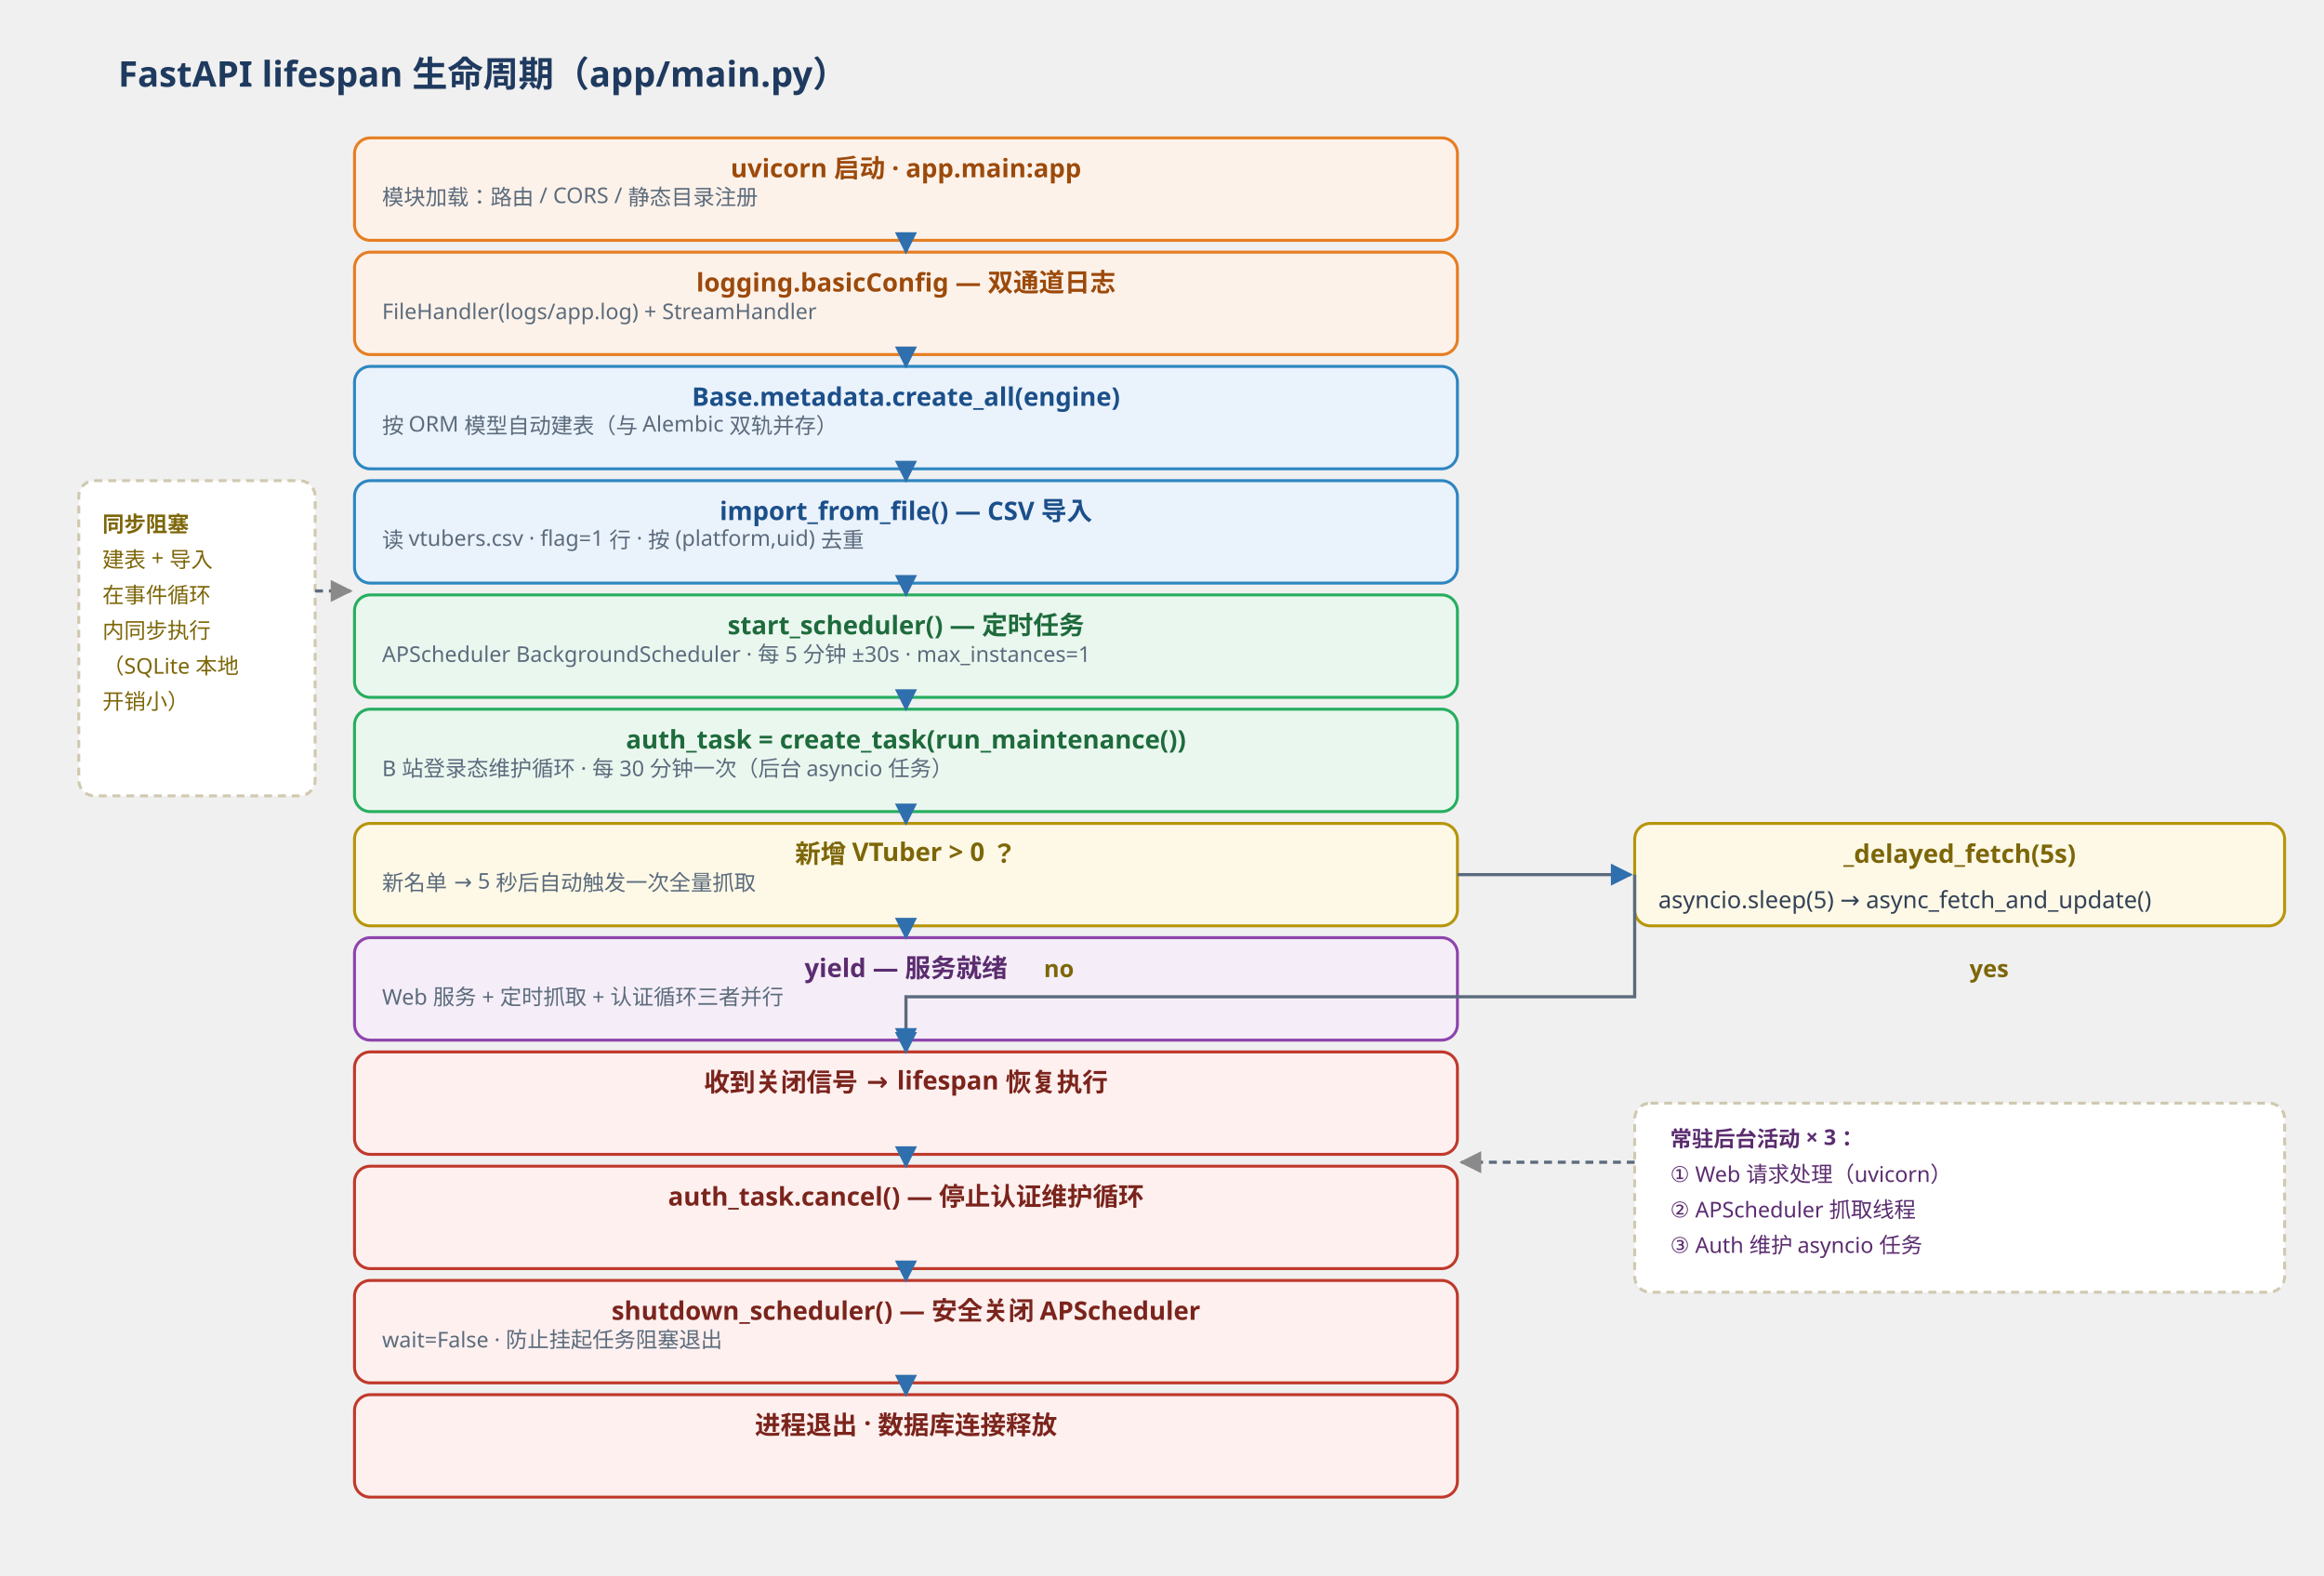
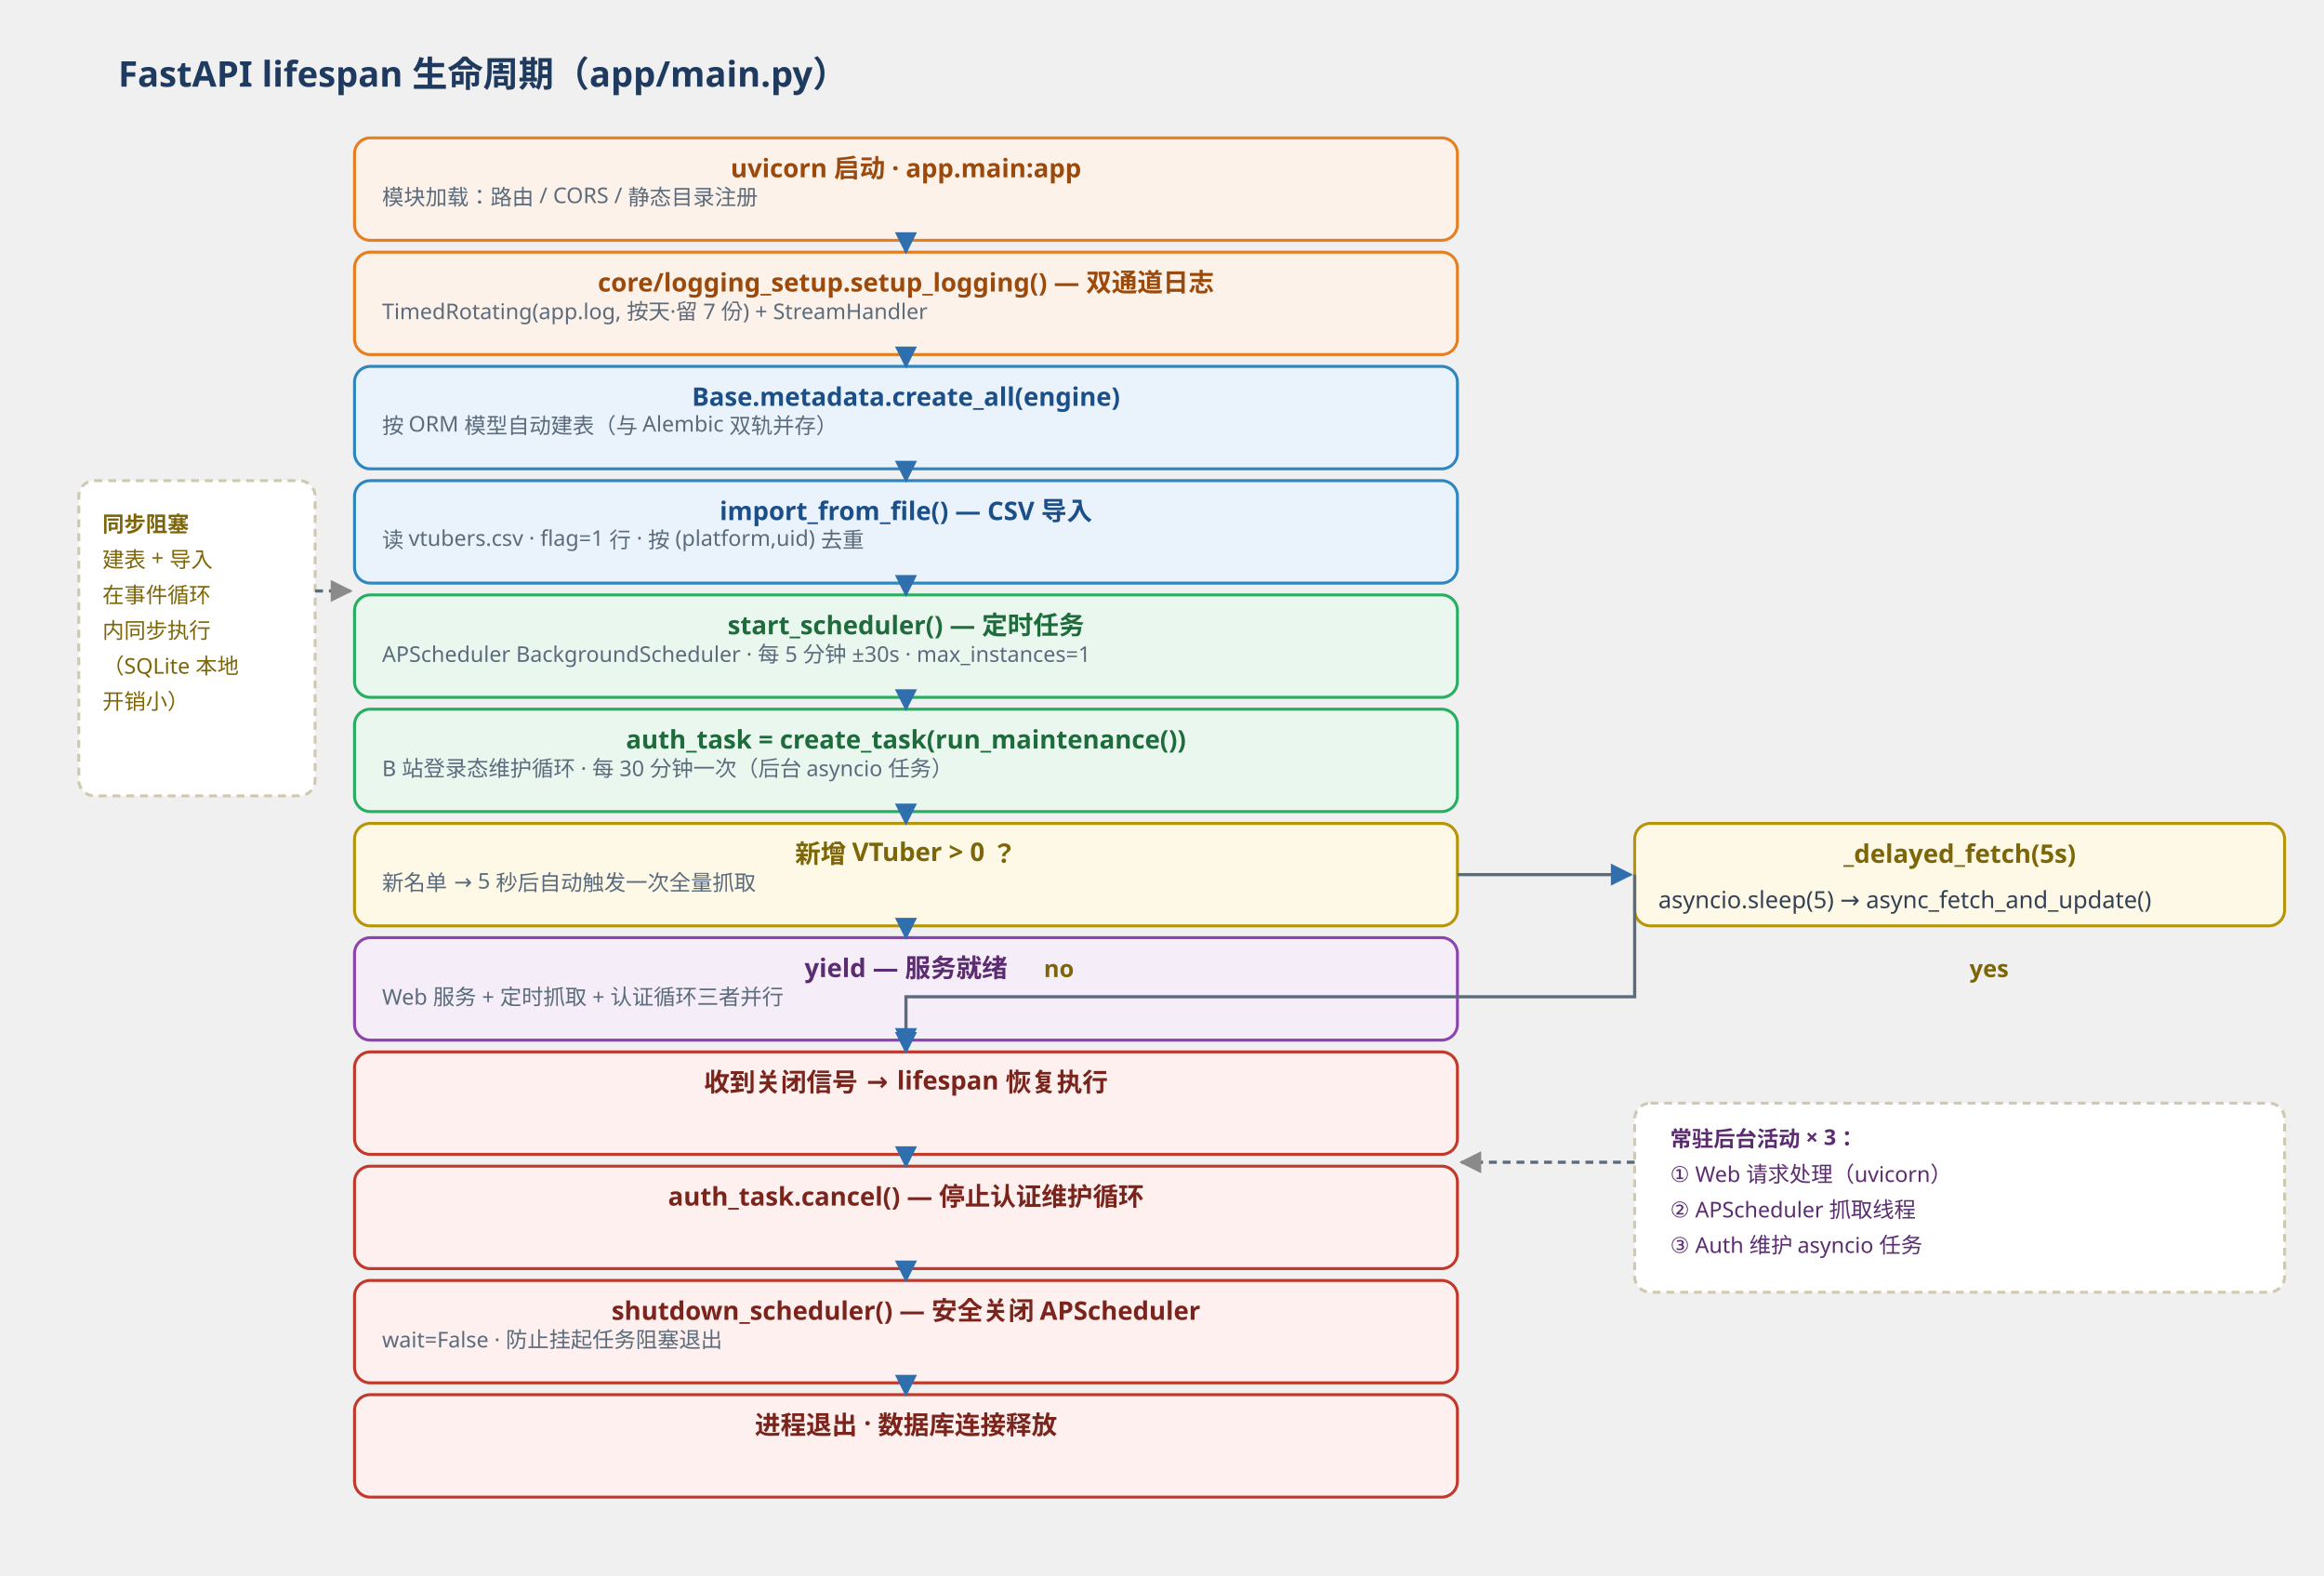
<svg xmlns="http://www.w3.org/2000/svg" width="1180" height="800" viewBox="0 0 1180 800" font-family="'Segoe UI','Microsoft YaHei','PingFang SC',sans-serif">
  <defs>
    <marker id="arr" viewBox="0 0 10 10" refX="9" refY="5" markerWidth="7" markerHeight="7" orient="auto-start-reverse">
      <path d="M0,0 L10,5 L0,10 z" fill="#2F6FAD" />
    </marker>
    <marker id="arrG" viewBox="0 0 10 10" refX="9" refY="5" markerWidth="7" markerHeight="7" orient="auto-start-reverse">
      <path d="M0,0 L10,5 L0,10 z" fill="#8A8A8A" />
    </marker>
    <marker id="arrO" viewBox="0 0 10 10" refX="9" refY="5" markerWidth="7" markerHeight="7" orient="auto-start-reverse">
      <path d="M0,0 L10,5 L0,10 z" fill="#C05621" />
    </marker>
    <marker id="arrG2" viewBox="0 0 10 10" refX="9" refY="5" markerWidth="7" markerHeight="7" orient="auto-start-reverse">
      <path d="M0,0 L10,5 L0,10 z" fill="#2E9E5B" />
    </marker>
  </defs>
  <text x="60" y="44" font-size="18" fill="#1F3A5F" text-anchor="start" font-weight="700">FastAPI lifespan 生命周期（app/main.py）</text>
  <rect x="180" y="70" width="560" height="52" rx="8" fill="#FDF2E9" stroke="#E67E22" stroke-width="1.5" />
  <text x="460.0" y="90" font-size="13" fill="#9C4A0B" text-anchor="middle" font-weight="600">uvicorn 启动 · app.main:app</text>
  <text x="194" y="104" font-size="11" fill="#5B6B7C" text-anchor="start" font-weight="400">模块加载：路由 / CORS / 静态目录注册</text>
  <rect x="180" y="128" width="560" height="52" rx="8" fill="#FDF2E9" stroke="#E67E22" stroke-width="1.5" />
-   <text x="460.0" y="148" font-size="13" fill="#9C4A0B" text-anchor="middle" font-weight="600">logging.basicConfig — 双通道日志</text>
-   <text x="194" y="162" font-size="11" fill="#5B6B7C" text-anchor="start" font-weight="400">FileHandler(logs/app.log) + StreamHandler</text>
+   <text x="460.0" y="148" font-size="13" fill="#9C4A0B" text-anchor="middle" font-weight="600">core/logging_setup.setup_logging() — 双通道日志</text>
+   <text x="194" y="162" font-size="11" fill="#5B6B7C" text-anchor="start" font-weight="400">TimedRotating(app.log, 按天·留 7 份) + StreamHandler</text>
  <rect x="180" y="186" width="560" height="52" rx="8" fill="#EAF2FB" stroke="#2E86C1" stroke-width="1.5" />
  <text x="460.0" y="206" font-size="13" fill="#1B4F8A" text-anchor="middle" font-weight="600">Base.metadata.create_all(engine)</text>
  <text x="194" y="220" font-size="11" fill="#5B6B7C" text-anchor="start" font-weight="400">按 ORM 模型自动建表（与 Alembic 双轨并存）</text>
  <rect x="180" y="244" width="560" height="52" rx="8" fill="#EAF2FB" stroke="#2E86C1" stroke-width="1.5" />
  <text x="460.0" y="264" font-size="13" fill="#1B4F8A" text-anchor="middle" font-weight="600">import_from_file() — CSV 导入</text>
  <text x="194" y="278" font-size="11" fill="#5B6B7C" text-anchor="start" font-weight="400">读 vtubers.csv · flag=1 行 · 按 (platform,uid) 去重</text>
  <rect x="180" y="302" width="560" height="52" rx="8" fill="#EAF7EF" stroke="#27AE60" stroke-width="1.5" />
  <text x="460.0" y="322" font-size="13" fill="#1E6B3C" text-anchor="middle" font-weight="600">start_scheduler() — 定时任务</text>
  <text x="194" y="336" font-size="11" fill="#5B6B7C" text-anchor="start" font-weight="400">APScheduler BackgroundScheduler · 每 5 分钟 ±30s · max_instances=1</text>
  <rect x="180" y="360" width="560" height="52" rx="8" fill="#EAF7EF" stroke="#27AE60" stroke-width="1.5" />
  <text x="460.0" y="380" font-size="13" fill="#1E6B3C" text-anchor="middle" font-weight="600">auth_task = create_task(run_maintenance())</text>
  <text x="194" y="394" font-size="11" fill="#5B6B7C" text-anchor="start" font-weight="400">B 站登录态维护循环 · 每 30 分钟一次（后台 asyncio 任务）</text>
  <rect x="180" y="418" width="560" height="52" rx="8" fill="#FEF9E7" stroke="#B7950B" stroke-width="1.5" />
  <text x="460.0" y="438" font-size="13" fill="#7D6608" text-anchor="middle" font-weight="600">新增 VTuber &gt; 0 ？</text>
  <text x="194" y="452" font-size="11" fill="#5B6B7C" text-anchor="start" font-weight="400">新名单 → 5 秒后自动触发一次全量抓取</text>
  <rect x="180" y="476" width="560" height="52" rx="8" fill="#F5EEF8" stroke="#8E44AD" stroke-width="1.5" />
  <text x="460.0" y="496" font-size="13" fill="#5B2C6F" text-anchor="middle" font-weight="600">yield — 服务就绪</text>
  <text x="194" y="510" font-size="11" fill="#5B6B7C" text-anchor="start" font-weight="400">Web 服务 + 定时抓取 + 认证循环三者并行</text>
  <rect x="830" y="418" width="330" height="52" rx="8" fill="#FEF9E7" stroke="#B7950B" stroke-width="1.5" />
  <text x="995.0" y="438" font-size="13" fill="#7D6608" text-anchor="middle" font-weight="600">_delayed_fetch(5s)</text>
  <text x="842" y="461" font-size="12" fill="#334155" text-anchor="start" font-weight="400">asyncio.sleep(5) → async_fetch_and_update()</text>
  <text x="1000" y="496" font-size="12" fill="#7D6608" text-anchor="start" font-weight="700">yes</text>
  <text x="530" y="496" font-size="12" fill="#7D6608" text-anchor="start" font-weight="700">no</text>
  <rect x="180" y="534" width="560" height="52" rx="8" fill="#FDF0EF" stroke="#C0392B" stroke-width="1.5" />
  <text x="460.0" y="554" font-size="13" fill="#7B241C" text-anchor="middle" font-weight="600">收到关闭信号 → lifespan 恢复执行</text>
  <rect x="180" y="592" width="560" height="52" rx="8" fill="#FDF0EF" stroke="#C0392B" stroke-width="1.5" />
  <text x="460.0" y="612" font-size="13" fill="#7B241C" text-anchor="middle" font-weight="600">auth_task.cancel() — 停止认证维护循环</text>
  <rect x="180" y="650" width="560" height="52" rx="8" fill="#FDF0EF" stroke="#C0392B" stroke-width="1.5" />
  <text x="460.0" y="670" font-size="13" fill="#7B241C" text-anchor="middle" font-weight="600">shutdown_scheduler() — 安全关闭 APScheduler</text>
  <text x="194" y="684" font-size="11" fill="#5B6B7C" text-anchor="start" font-weight="400">wait=False · 防止挂起任务阻塞退出</text>
  <rect x="180" y="708" width="560" height="52" rx="8" fill="#FDF0EF" stroke="#C0392B" stroke-width="1.5" />
  <text x="460.0" y="728" font-size="13" fill="#7B241C" text-anchor="middle" font-weight="600">进程退出 · 数据库连接释放</text>
  <line x1="460" y1="122" x2="460" y2="128" stroke="#5B6B7C" stroke-width="1.6" marker-end="url(#arr)" />
  <line x1="460" y1="180" x2="460" y2="186" stroke="#5B6B7C" stroke-width="1.6" marker-end="url(#arr)" />
  <line x1="460" y1="238" x2="460" y2="244" stroke="#5B6B7C" stroke-width="1.6" marker-end="url(#arr)" />
  <line x1="460" y1="296" x2="460" y2="302" stroke="#5B6B7C" stroke-width="1.6" marker-end="url(#arr)" />
  <line x1="460" y1="354" x2="460" y2="360" stroke="#5B6B7C" stroke-width="1.6" marker-end="url(#arr)" />
  <line x1="460" y1="412" x2="460" y2="418" stroke="#5B6B7C" stroke-width="1.6" marker-end="url(#arr)" />
  <line x1="460" y1="470" x2="460" y2="476" stroke="#5B6B7C" stroke-width="1.6" marker-end="url(#arr)" />
  <line x1="740" y1="444" x2="828" y2="444" stroke="#5B6B7C" stroke-width="1.6" marker-end="url(#arr)" />
  <path d="M830,444 V506 H460 V532" fill="none" stroke="#5B6B7C" stroke-width="1.6" marker-end="url(#arr)" />
  <line x1="460" y1="528" x2="460" y2="534" stroke="#5B6B7C" stroke-width="1.6" marker-end="url(#arr)" />
  <line x1="460" y1="586" x2="460" y2="592" stroke="#5B6B7C" stroke-width="1.6" marker-end="url(#arr)" />
  <line x1="460" y1="644" x2="460" y2="650" stroke="#5B6B7C" stroke-width="1.6" marker-end="url(#arr)" />
  <line x1="460" y1="702" x2="460" y2="708" stroke="#5B6B7C" stroke-width="1.6" marker-end="url(#arr)" />
  <rect x="40" y="244" width="120" height="160" rx="8" fill="#FFF" stroke="#D0C9B0" stroke-width="1.5" stroke-dasharray="4 3" />
  <text x="52" y="270" font-size="11" fill="#7D6608" text-anchor="start" font-weight="700">同步阻塞</text>
  <text x="52" y="288" font-size="11" fill="#7D6608" text-anchor="start" font-weight="400">建表 + 导入</text>
  <text x="52" y="306" font-size="11" fill="#7D6608" text-anchor="start" font-weight="400">在事件循环</text>
  <text x="52" y="324" font-size="11" fill="#7D6608" text-anchor="start" font-weight="400">内同步执行</text>
  <text x="52" y="342" font-size="11" fill="#7D6608" text-anchor="start" font-weight="400">（SQLite 本地</text>
  <text x="52" y="360" font-size="11" fill="#7D6608" text-anchor="start" font-weight="400">开销小）</text>
  <line x1="160" y1="300" x2="178" y2="300" stroke="#5B6B7C" stroke-width="1.6" stroke-dasharray="4 3" marker-end="url(#arrG)" />
  <rect x="830" y="560" width="330" height="96" rx="8" fill="#FFF" stroke="#D0C9B0" stroke-width="1.5" stroke-dasharray="4 3" />
  <text x="848" y="582" font-size="11" fill="#5B2C6F" text-anchor="start" font-weight="700">常驻后台活动 × 3：</text>
  <text x="848" y="600" font-size="11" fill="#5B2C6F" text-anchor="start" font-weight="400">① Web 请求处理（uvicorn）</text>
  <text x="848" y="618" font-size="11" fill="#5B2C6F" text-anchor="start" font-weight="400">② APScheduler 抓取线程</text>
  <text x="848" y="636" font-size="11" fill="#5B2C6F" text-anchor="start" font-weight="400">③ Auth 维护 asyncio 任务</text>
  <line x1="830" y1="590" x2="742" y2="590" stroke="#5B6B7C" stroke-width="1.6" stroke-dasharray="4 3" marker-end="url(#arrG)" />
</svg>
